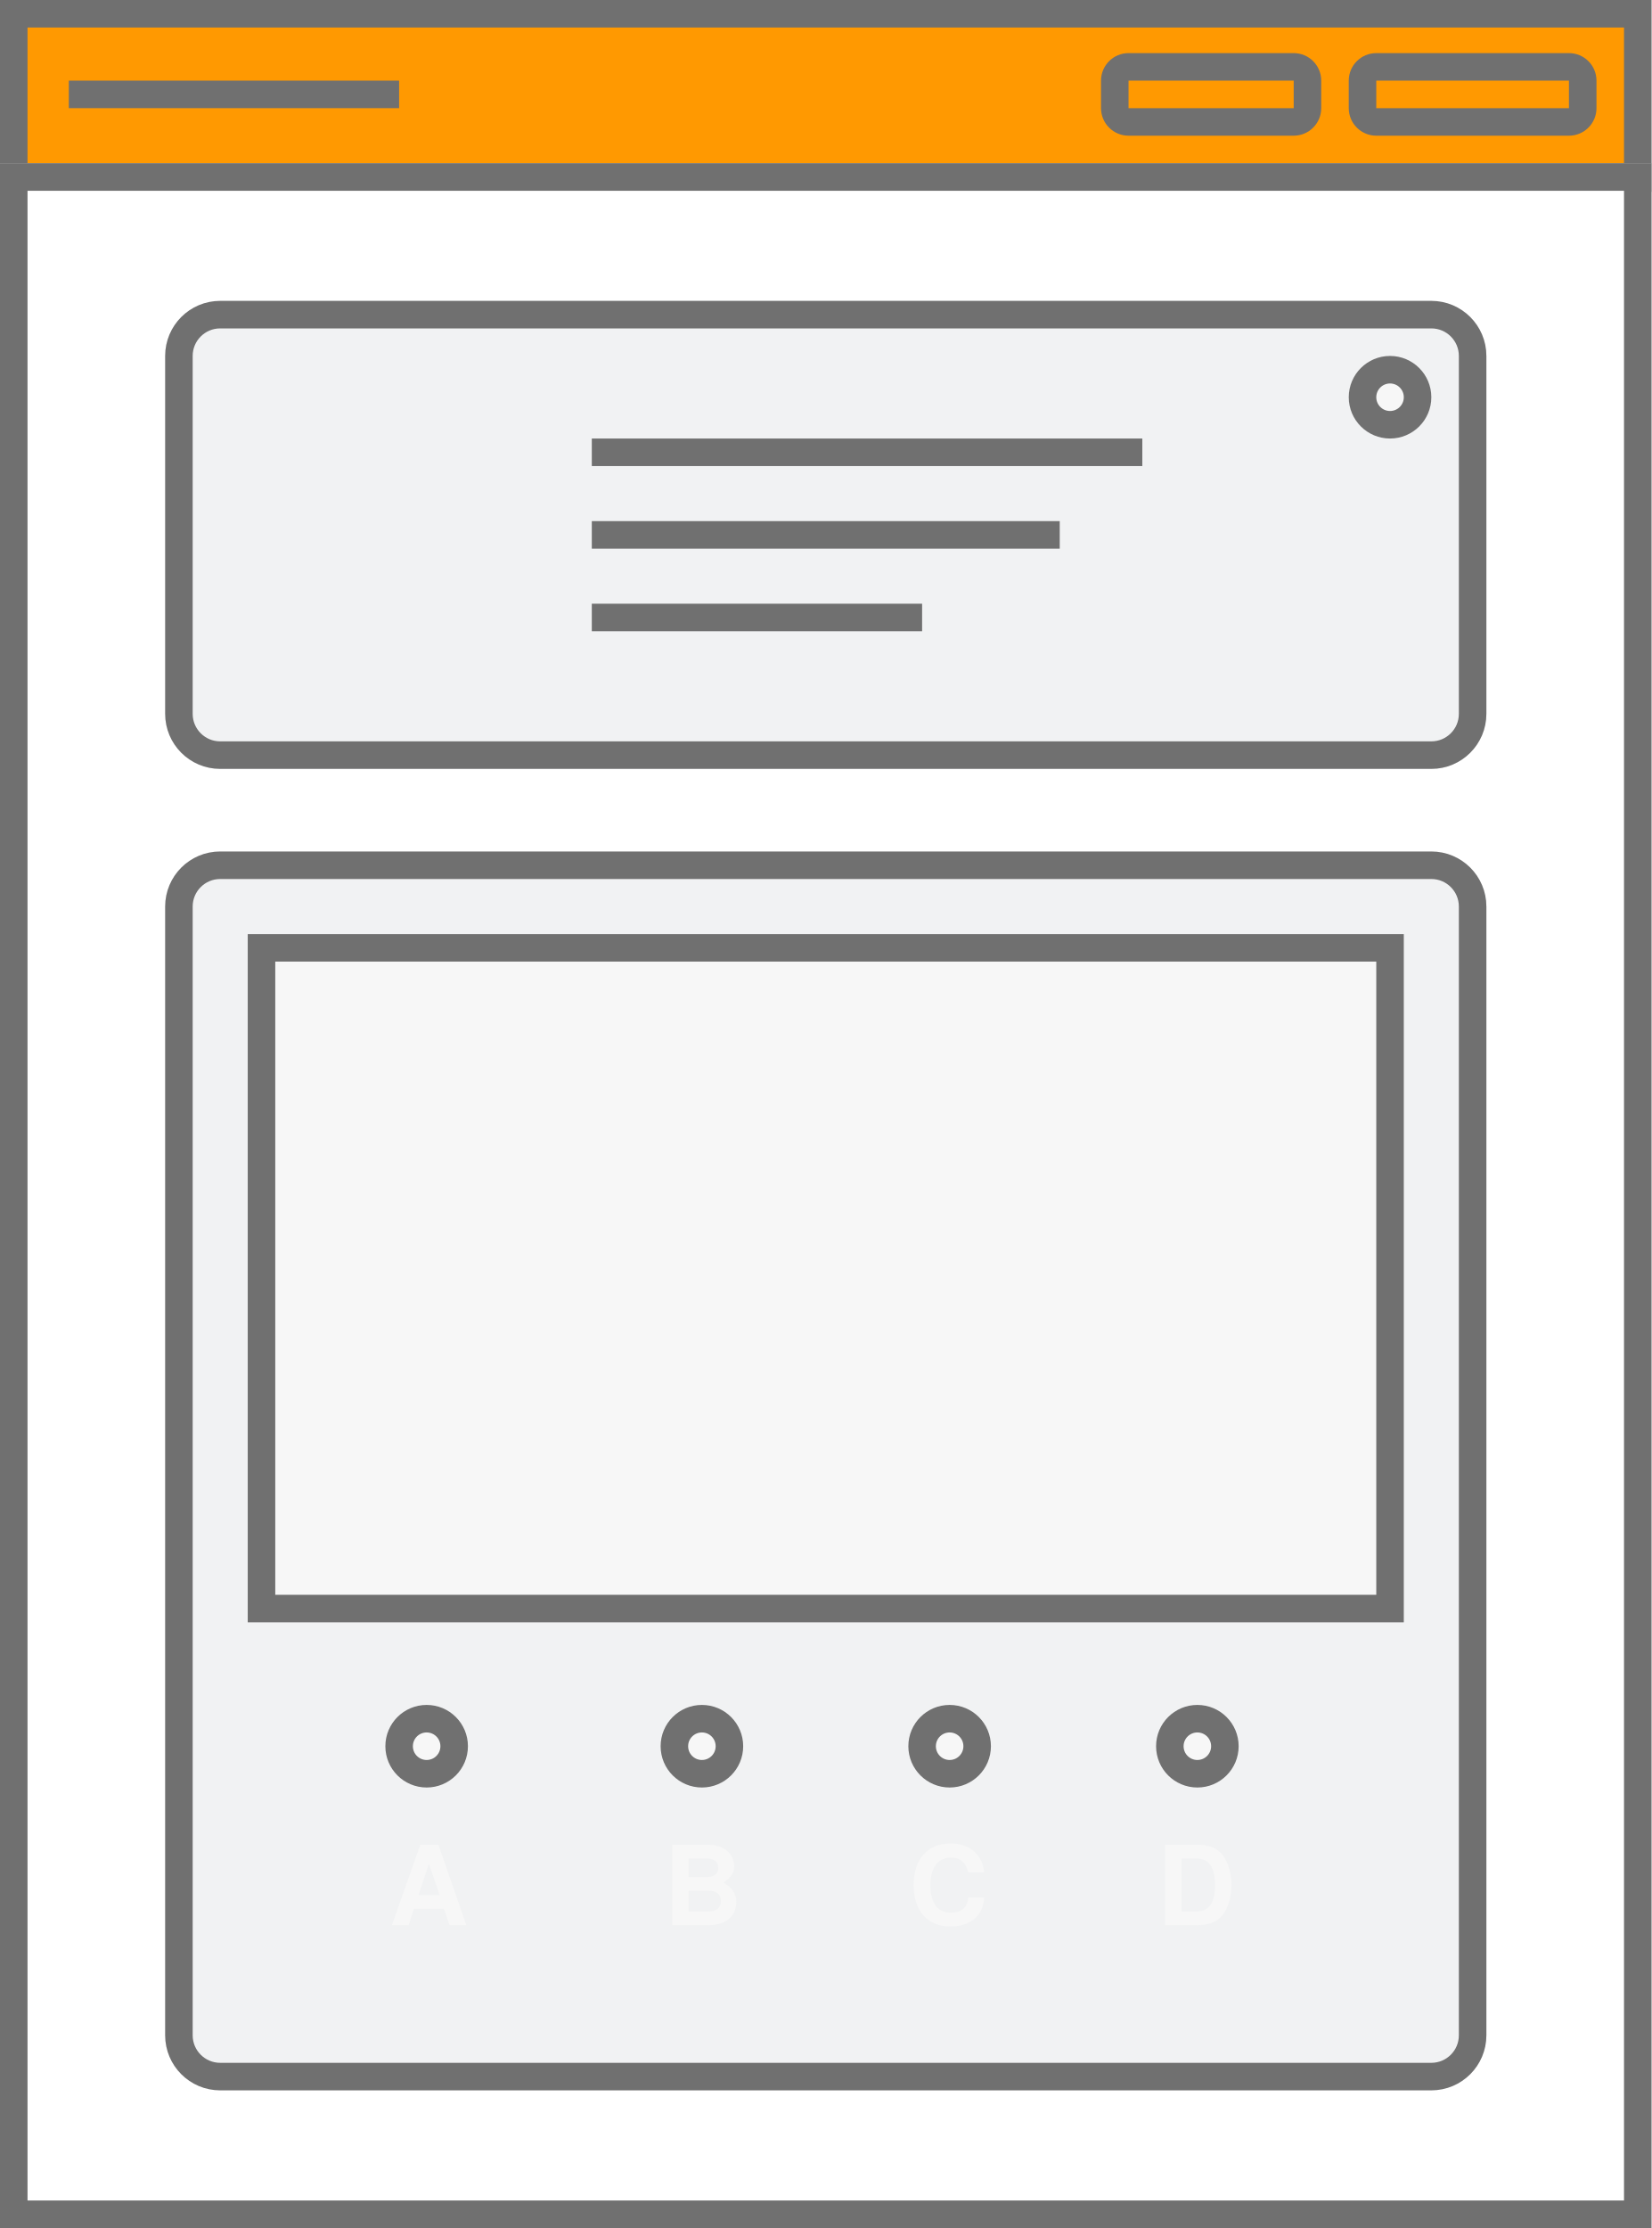
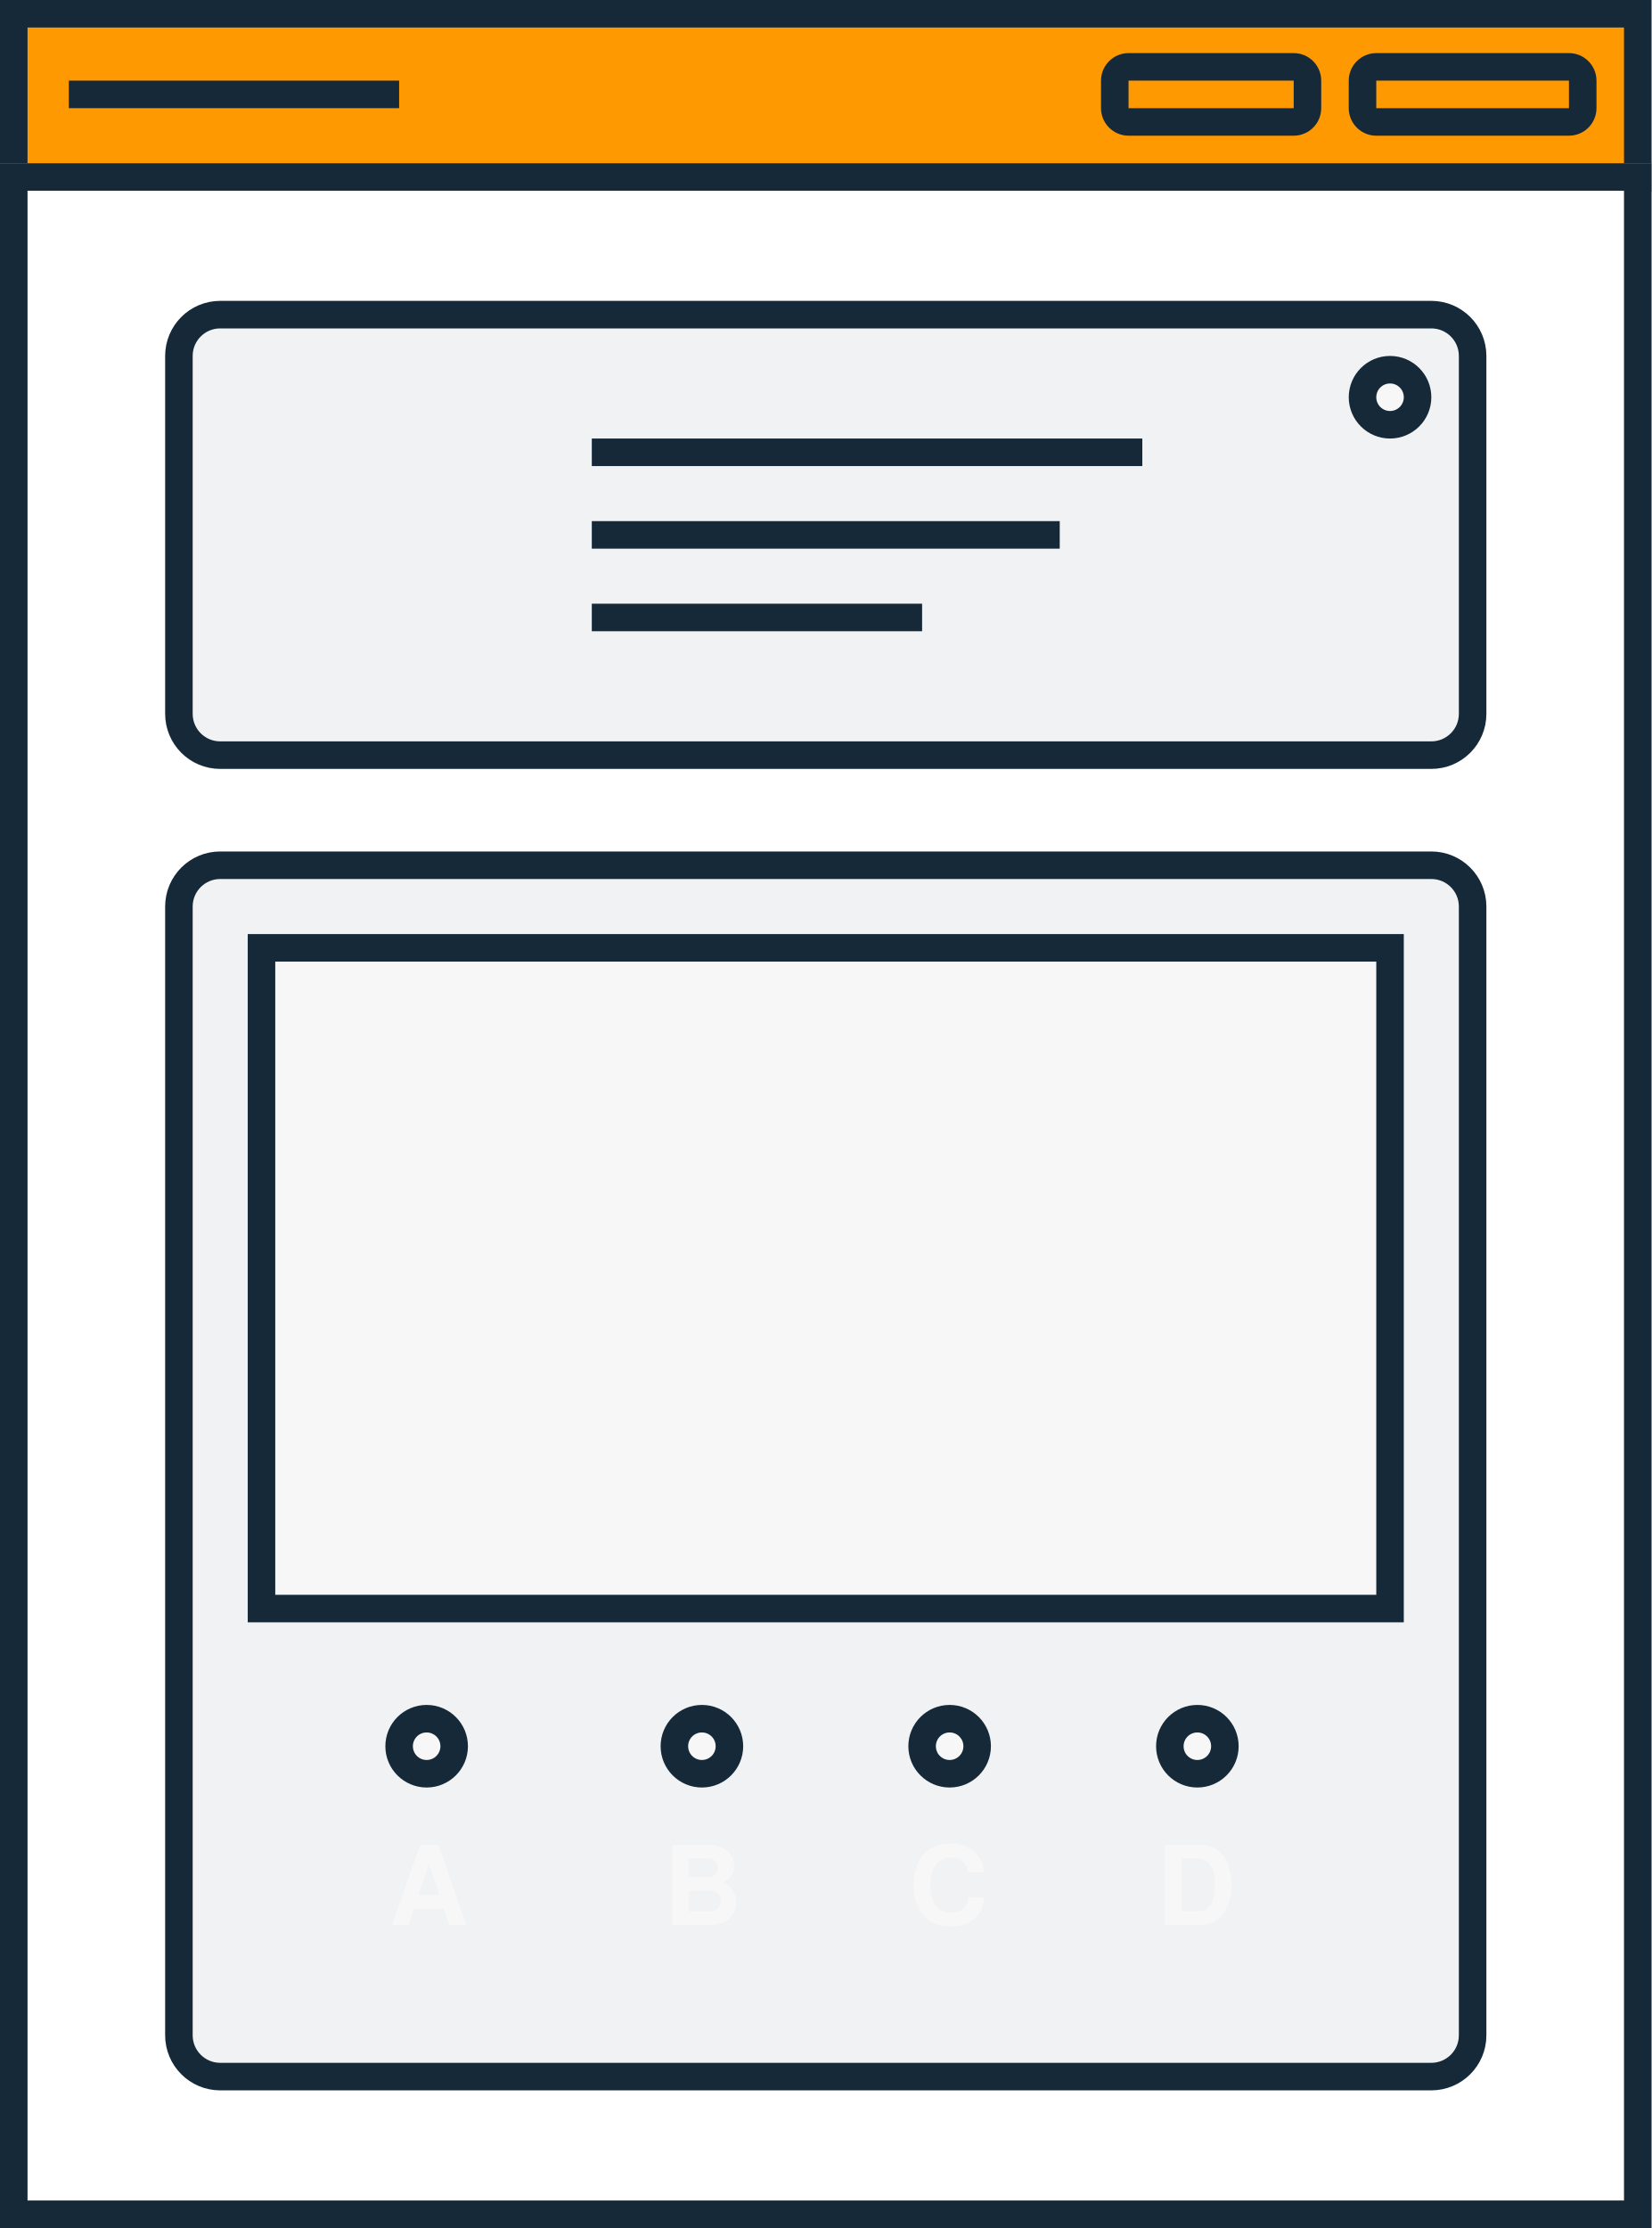
<svg xmlns="http://www.w3.org/2000/svg" width="60" height="80.929" viewBox="0 0 60 80.929">
  <defs>
-     <style>.a,.h{fill:none;}.b{clip-path:url(#a);}.c{fill:#ff9901;}.d{fill:#fff;}.d,.e,.f,.h{stroke:#707070;}.e{fill:#f1f2f3;}.f,.g{fill:#f7f7f7;}.g{font-size:4px;font-family:HelveticaNeue-Bold, Helvetica Neue;font-weight:700;}.i,.j{stroke:none;}.j{fill:#707070;}</style>
    <clipPath id="a">
-       <rect class="a" width="60" height="80.929" />
+       <rect width="60" height="80.929" fill="none" />
    </clipPath>
  </defs>
-   <g class="b">
-     <g class="c">
-       <path class="i" d="M 59.5 6.469 L 0.5 6.469 L 0.5 0.5 L 35.885 0.5 L 59.5 0.5 L 59.5 6.469 Z" />
-       <path class="j" d="M 1 1 L 1 5.969 L 59 5.969 L 59 1 L 35.885 1 L 1 1 M 0 -1.430511474609375e-06 L 35.885 -1.430511474609375e-06 L 60 -1.430511474609375e-06 L 60 6.969 L 0 6.969 L 0 -1.430511474609375e-06 Z" />
+   <g clip-path="url(#a)">
+     <g fill="#ff9901">
+       <path d="M 59.5 6.469 L 0.5 6.469 L 0.5 0.5 L 35.885 0.5 L 59.5 0.5 L 59.5 6.469 Z" stroke="none" />
+       <path d="M 1 1 L 1 5.969 L 59 5.969 L 59 1 L 35.885 1 L 1 1 M 0 -1.430511474609375e-06 L 35.885 -1.430511474609375e-06 L 60 -1.430511474609375e-06 L 60 6.969 L 0 6.969 L 0 -1.430511474609375e-06 Z" stroke="none" fill="#152939" />
    </g>
-     <g class="d" transform="translate(0 5.929)">
-       <rect class="i" width="60" height="75" />
-       <rect class="a" x="0.5" y="0.5" width="59" height="74" />
+     <g transform="translate(0 5.929)" fill="#fff" stroke="#152939" stroke-width="1">
+       <rect width="60" height="75" stroke="none" />
+       <rect x="0.5" y="0.5" width="59" height="74" fill="none" />
    </g>
-     <g class="e" transform="translate(6 30.929)">
-       <rect class="i" width="48" height="45" rx="2" />
-       <rect class="a" x="0.5" y="0.5" width="47" height="44" rx="1.5" />
+     <g transform="translate(6 30.929)" fill="#f1f2f3" stroke="#152939" stroke-width="1">
+       <rect width="48" height="45" rx="2" stroke="none" />
+       <rect x="0.5" y="0.5" width="47" height="44" rx="1.5" fill="none" />
    </g>
-     <g class="f" transform="translate(9 33.929)">
-       <rect class="i" width="42" height="25" />
-       <rect class="a" x="0.5" y="0.5" width="41" height="24" />
+     <g transform="translate(9 33.929)" fill="#f7f7f7" stroke="#152939" stroke-width="1">
+       <rect width="42" height="25" stroke="none" />
+       <rect x="0.5" y="0.5" width="41" height="24" fill="none" />
    </g>
-     <g class="f" transform="translate(14 61.929)">
-       <circle class="i" cx="1.5" cy="1.5" r="1.5" />
-       <circle class="a" cx="1.5" cy="1.5" r="1" />
+     <g transform="translate(14 61.929)" fill="#f7f7f7" stroke="#152939" stroke-width="1">
+       <circle cx="1.5" cy="1.5" r="1.5" stroke="none" />
+       <circle cx="1.5" cy="1.5" r="1" fill="none" />
    </g>
-     <g class="f" transform="translate(24 61.929)">
-       <circle class="i" cx="1.5" cy="1.5" r="1.5" />
-       <circle class="a" cx="1.5" cy="1.5" r="1" />
+     <g transform="translate(24 61.929)" fill="#f7f7f7" stroke="#152939" stroke-width="1">
+       <circle cx="1.5" cy="1.5" r="1.5" stroke="none" />
+       <circle cx="1.5" cy="1.5" r="1" fill="none" />
    </g>
-     <g class="f" transform="translate(33 61.929)">
-       <circle class="i" cx="1.5" cy="1.5" r="1.5" />
-       <circle class="a" cx="1.5" cy="1.5" r="1" />
+     <g transform="translate(33 61.929)" fill="#f7f7f7" stroke="#152939" stroke-width="1">
+       <circle cx="1.5" cy="1.5" r="1.5" stroke="none" />
+       <circle cx="1.5" cy="1.5" r="1" fill="none" />
    </g>
-     <g class="f" transform="translate(42 61.929)">
-       <circle class="i" cx="1.5" cy="1.5" r="1.5" />
-       <circle class="a" cx="1.5" cy="1.5" r="1" />
+     <g transform="translate(42 61.929)" fill="#f7f7f7" stroke="#152939" stroke-width="1">
+       <circle cx="1.5" cy="1.5" r="1.5" stroke="none" />
+       <circle cx="1.5" cy="1.5" r="1" fill="none" />
    </g>
-     <text class="g" transform="translate(14 65.929)">
+     <text transform="translate(14 65.929)" fill="#f7f7f7" font-size="4" font-family="HelveticaNeue-Bold, Helvetica Neue" font-weight="700">
      <tspan x="0.13" y="4">A</tspan>
    </text>
-     <text class="g" transform="translate(24 65.929)">
+     <text transform="translate(24 65.929)" fill="#f7f7f7" font-size="4" font-family="HelveticaNeue-Bold, Helvetica Neue" font-weight="700">
      <tspan x="0.092" y="4">B</tspan>
    </text>
-     <text class="g" transform="translate(33 65.929)">
+     <text transform="translate(33 65.929)" fill="#f7f7f7" font-size="4" font-family="HelveticaNeue-Bold, Helvetica Neue" font-weight="700">
      <tspan x="0.018" y="4">C</tspan>
    </text>
-     <text class="g" transform="translate(42 65.929)">
+     <text transform="translate(42 65.929)" fill="#f7f7f7" font-size="4" font-family="HelveticaNeue-Bold, Helvetica Neue" font-weight="700">
      <tspan x="0.018" y="4">D</tspan>
    </text>
-     <g class="e" transform="translate(6 10.929)">
-       <rect class="i" width="48" height="17" rx="2" />
-       <rect class="a" x="0.5" y="0.5" width="47" height="16" rx="1.5" />
+     <g transform="translate(6 10.929)" fill="#f1f2f3" stroke="#152939" stroke-width="1">
+       <rect width="48" height="17" rx="2" stroke="none" />
+       <rect x="0.5" y="0.5" width="47" height="16" rx="1.5" fill="none" />
    </g>
-     <line class="h" x2="20" transform="translate(21.5 16.429)" />
-     <line class="h" x2="17" transform="translate(21.5 19.429)" />
-     <line class="h" x2="12" transform="translate(21.5 22.429)" />
-     <g class="f" transform="translate(49 12.929)">
-       <circle class="i" cx="1.5" cy="1.5" r="1.5" />
-       <circle class="a" cx="1.5" cy="1.5" r="1" />
+     <line x2="20" transform="translate(21.5 16.429)" fill="none" stroke="#152939" stroke-width="1" />
+     <line x2="17" transform="translate(21.5 19.429)" fill="none" stroke="#152939" stroke-width="1" />
+     <line x2="12" transform="translate(21.5 22.429)" fill="none" stroke="#152939" stroke-width="1" />
+     <g transform="translate(49 12.929)" fill="#f7f7f7" stroke="#152939" stroke-width="1">
+       <circle cx="1.5" cy="1.5" r="1.5" stroke="none" />
+       <circle cx="1.5" cy="1.5" r="1" fill="none" />
    </g>
-     <g class="c" transform="translate(49 1.929)">
-       <path class="i" d="M 8 2.5 L 1 2.5 C 0.724 2.5 0.5 2.276 0.5 2 L 0.5 1 C 0.5 0.724 0.724 0.5 1 0.5 L 8 0.5 C 8.276 0.5 8.5 0.724 8.5 1 L 8.5 2 C 8.5 2.276 8.276 2.5 8 2.5 Z" />
-       <path class="j" d="M 1 1 L 1 2 L 8 2 L 8 1 L 1 1 M 1 0 L 8 0 C 8.552 0 9 0.448 9 1 L 9 2 C 9 2.552 8.552 3 8 3 L 1 3 C 0.448 3 0 2.552 0 2 L 0 1 C 0 0.448 0.448 0 1 0 Z" />
+     <g transform="translate(49 1.929)" fill="#ff9901">
+       <path d="M 8 2.5 L 1 2.5 C 0.724 2.5 0.5 2.276 0.5 2 L 0.5 1 C 0.5 0.724 0.724 0.5 1 0.5 L 8 0.5 C 8.276 0.5 8.5 0.724 8.5 1 L 8.5 2 C 8.5 2.276 8.276 2.5 8 2.5 Z" stroke="none" />
+       <path d="M 1 1 L 1 2 L 8 2 L 8 1 L 1 1 M 1 0 L 8 0 C 8.552 0 9 0.448 9 1 L 9 2 C 9 2.552 8.552 3 8 3 L 1 3 C 0.448 3 0 2.552 0 2 L 0 1 C 0 0.448 0.448 0 1 0 Z" stroke="none" fill="#152939" />
    </g>
-     <g class="c" transform="translate(40 1.929)">
-       <path class="i" d="M 7 2.5 L 1 2.5 C 0.724 2.5 0.5 2.276 0.5 2 L 0.5 1 C 0.5 0.724 0.724 0.5 1 0.5 L 7 0.5 C 7.276 0.5 7.5 0.724 7.5 1 L 7.5 2 C 7.5 2.276 7.276 2.5 7 2.5 Z" />
-       <path class="j" d="M 1 1 L 1 2 L 7 2 L 7 1 L 1 1 M 1 0 L 7 0 C 7.552 0 8 0.448 8 1 L 8 2 C 8 2.552 7.552 3 7 3 L 1 3 C 0.448 3 0 2.552 0 2 L 0 1 C 0 0.448 0.448 0 1 0 Z" />
+     <g transform="translate(40 1.929)" fill="#ff9901">
+       <path d="M 7 2.5 L 1 2.5 C 0.724 2.5 0.5 2.276 0.5 2 L 0.5 1 C 0.5 0.724 0.724 0.5 1 0.5 L 7 0.5 C 7.276 0.5 7.5 0.724 7.5 1 L 7.5 2 C 7.5 2.276 7.276 2.5 7 2.5 Z" stroke="none" />
+       <path d="M 1 1 L 1 2 L 7 2 L 7 1 L 1 1 M 1 0 L 7 0 C 7.552 0 8 0.448 8 1 L 8 2 C 8 2.552 7.552 3 7 3 L 1 3 C 0.448 3 0 2.552 0 2 L 0 1 C 0 0.448 0.448 0 1 0 Z" stroke="none" fill="#152939" />
    </g>
-     <line class="h" x2="12" transform="translate(2.5 3.429)" />
+     <line x2="12" transform="translate(2.5 3.429)" fill="none" stroke="#152939" stroke-width="1" />
  </g>
</svg>
